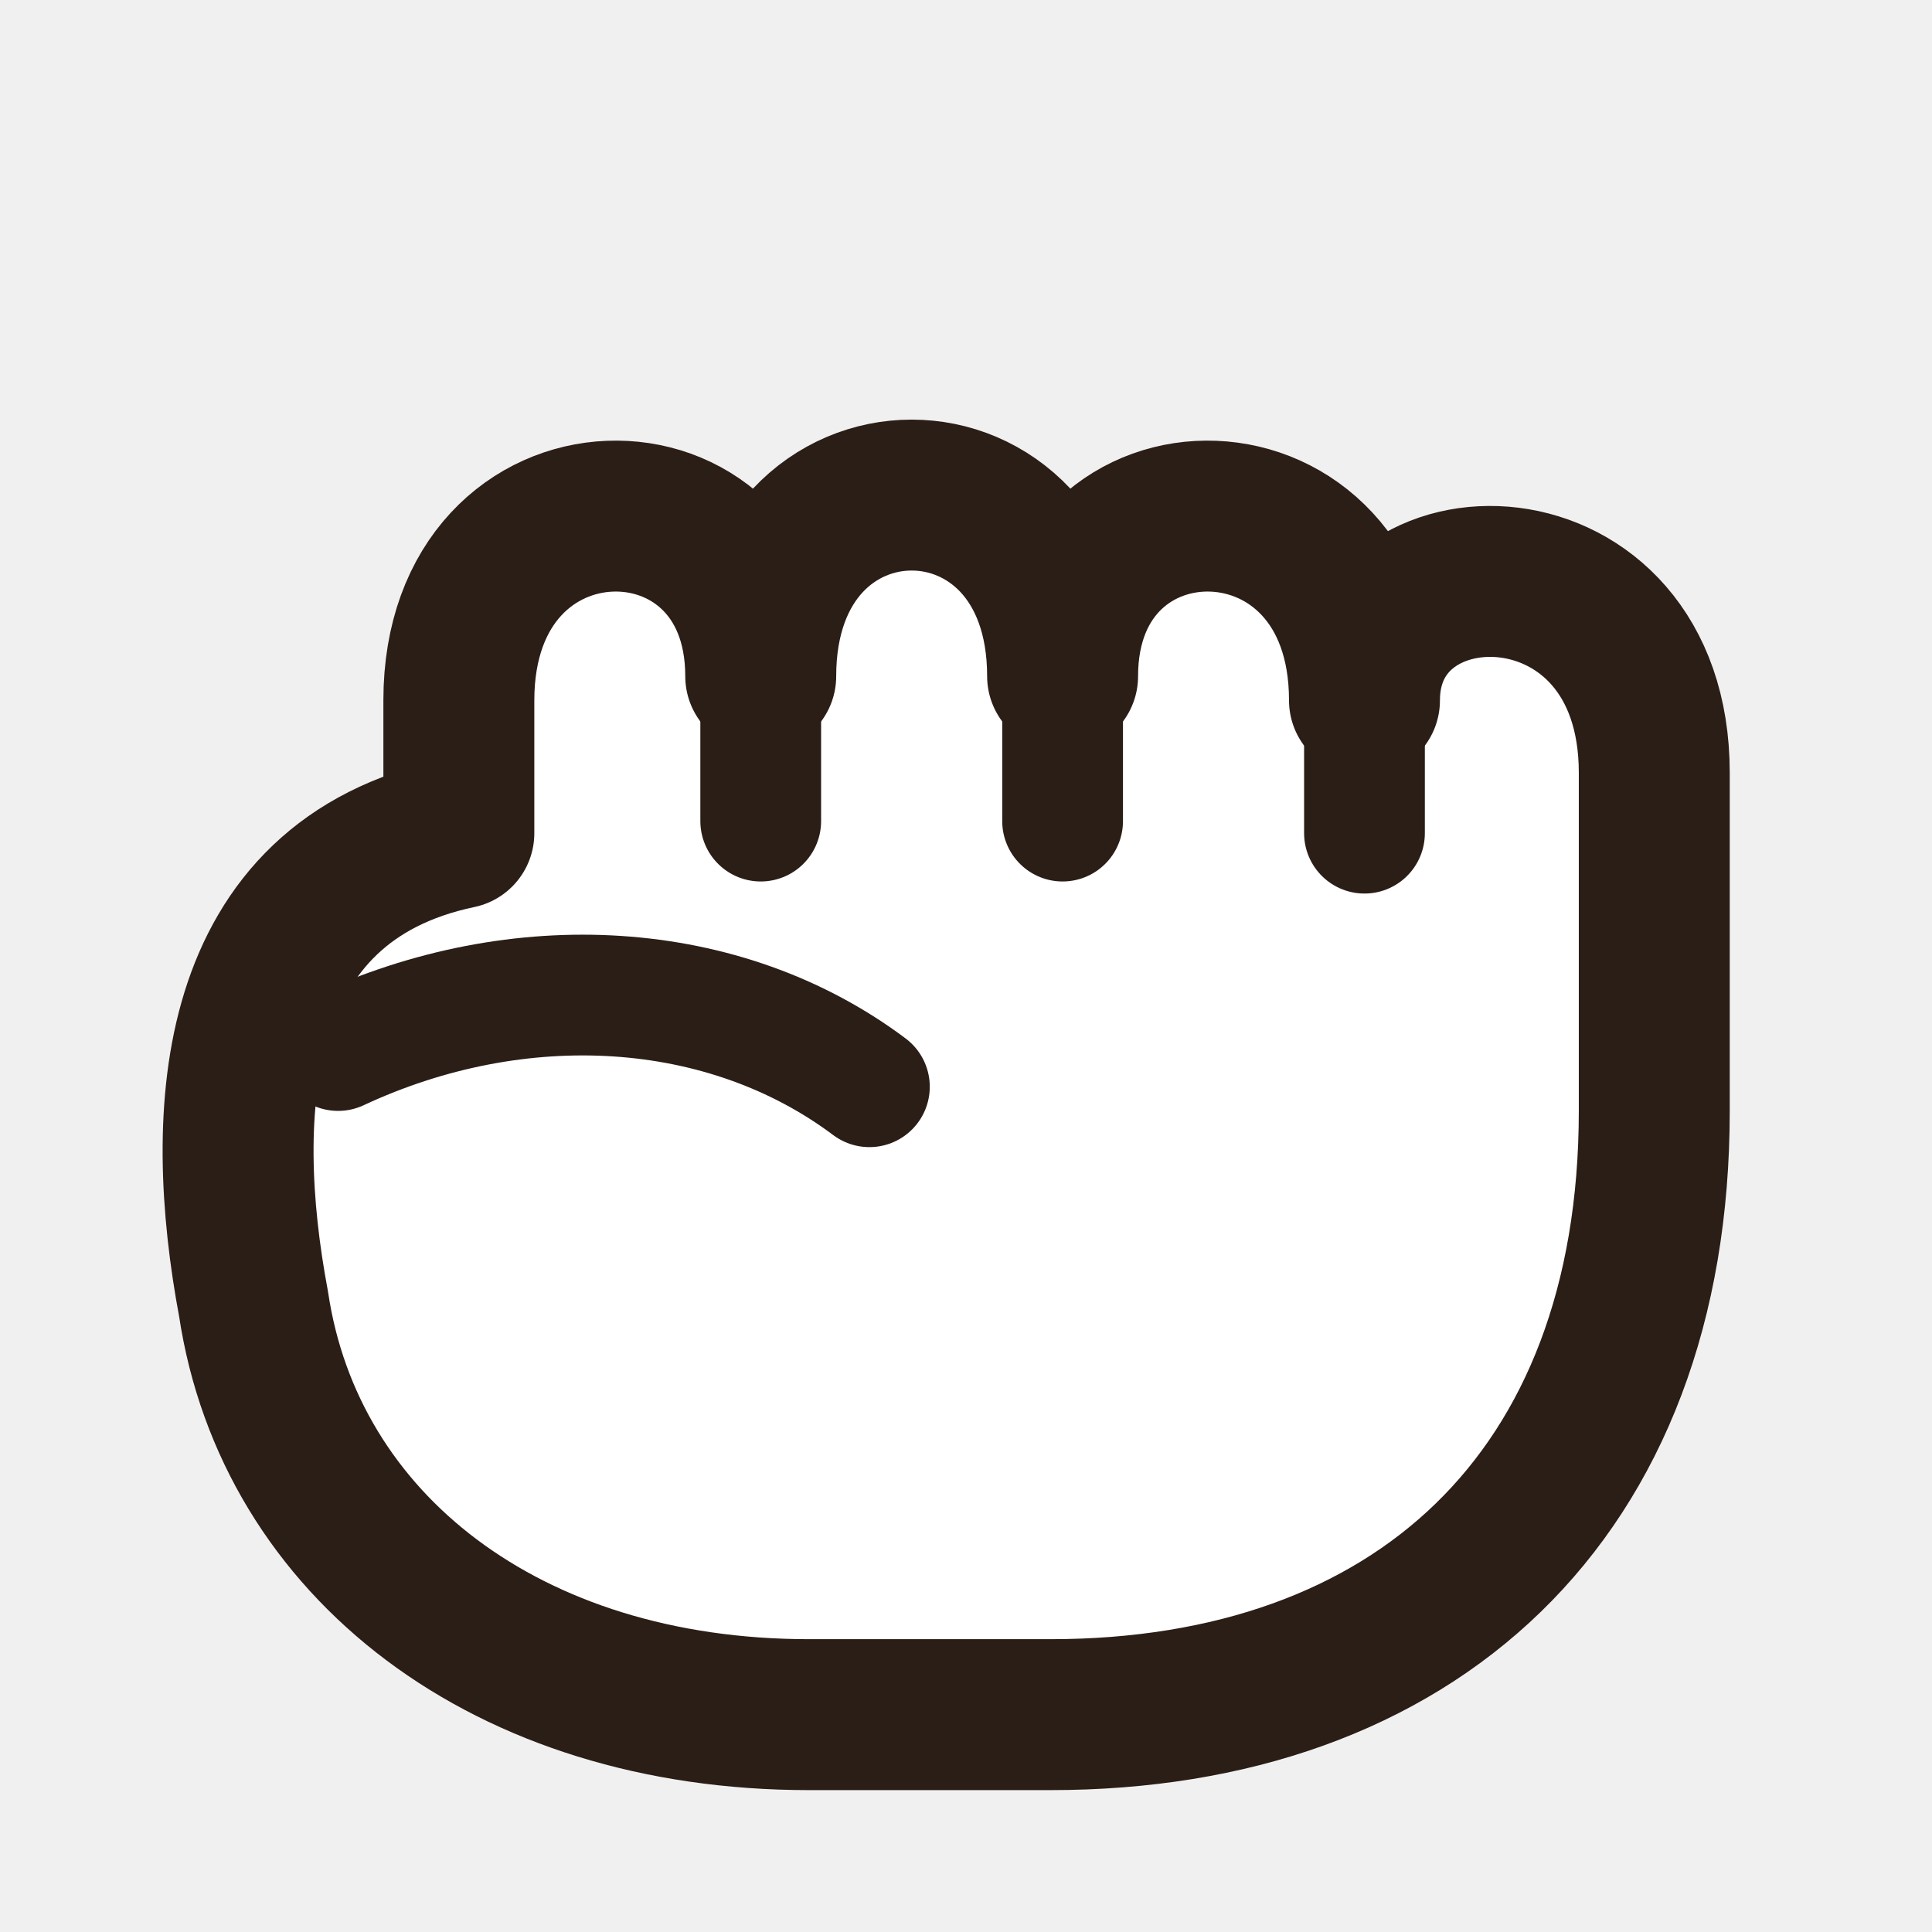
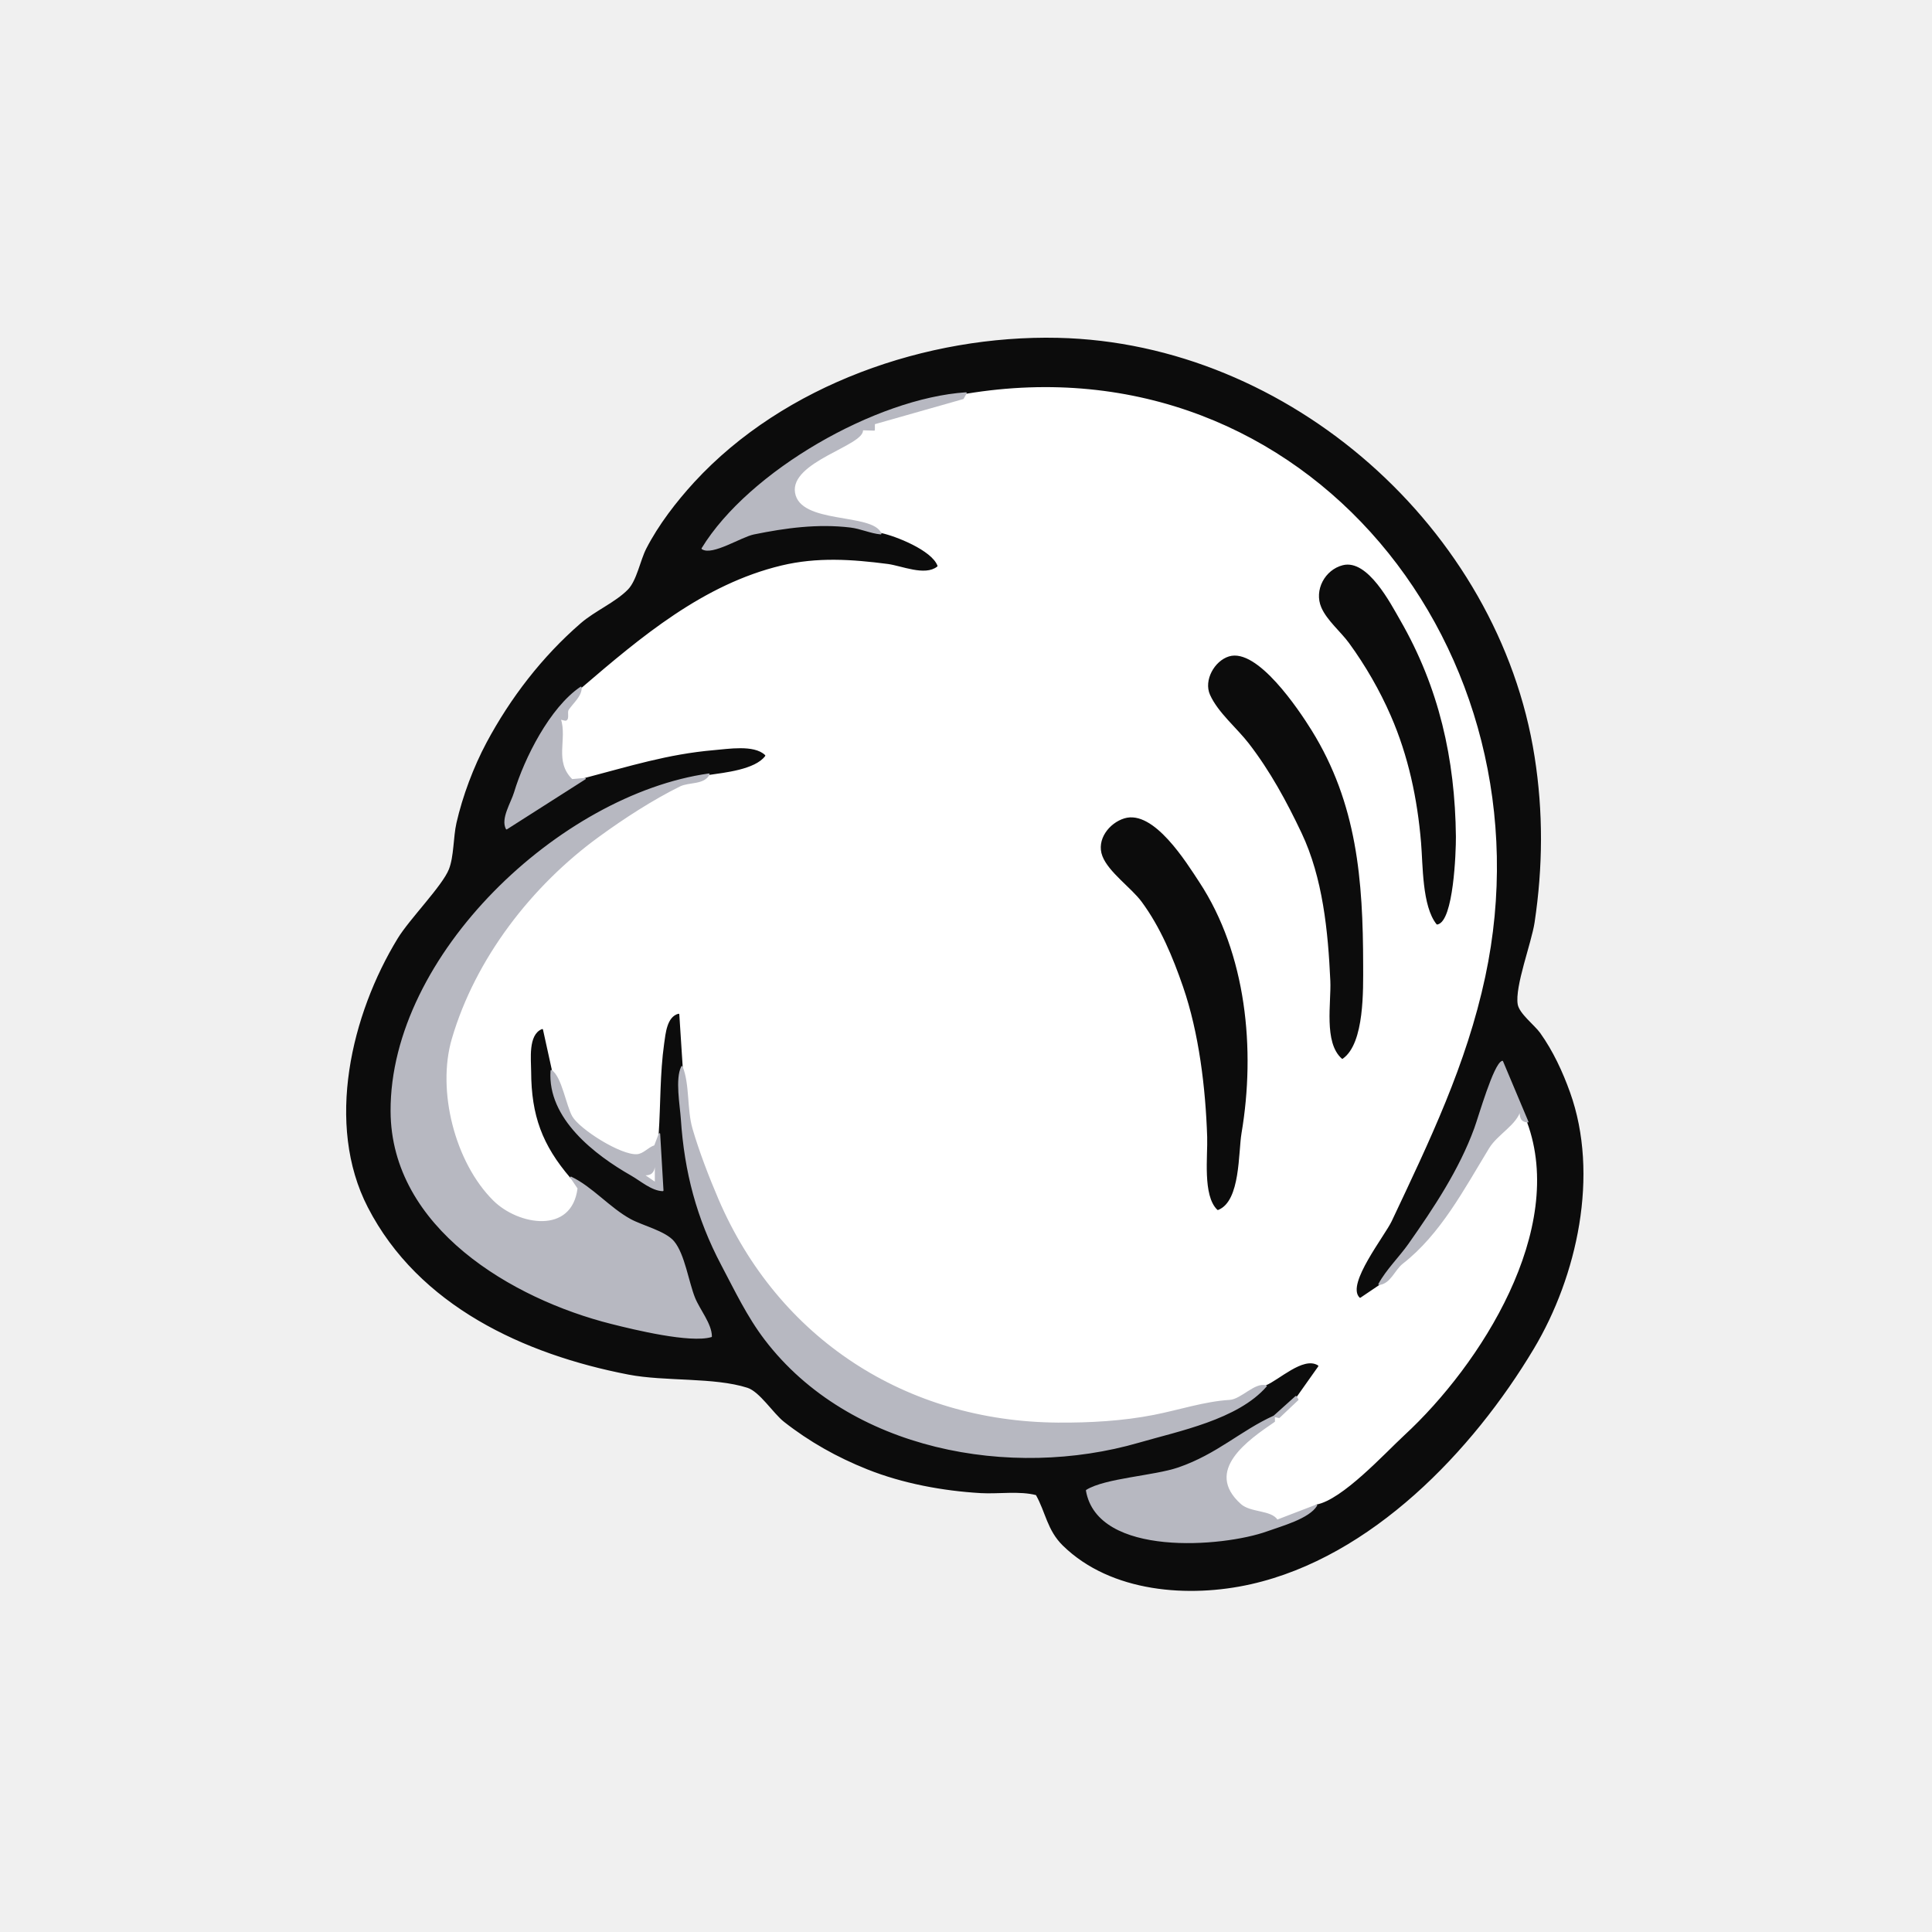
- <svg xmlns="http://www.w3.org/2000/svg" width="32" height="32" viewBox="0 0 32 32">
-   <path d="M 7.6 11.6 C 7.6 7.6 12.6 7.6 12.6 11.2 C 12.6 7.2 17.6 7.2 17.6 11.2 C 17.6 7.6 22.6 7.6 22.6 11.6 C 22.6 8.8 27.4 8.8 27.4 12.8 L 27.4 18.4 C 27.4 24.8 23.4 28.4 17.4 28.4 L 13.4 28.4 C 8.4 28.4 4.8 25.6 4.2 21.6 C 3.6 18.4 3.8 14.6 7.6 13.8 Z" fill="#fff" stroke="#2b1e16" stroke-width="2.5" stroke-linejoin="round" />
-   <g stroke="#2b1e16" stroke-width="2" stroke-linecap="round" fill="none">
-     <path d="M 12.6 11.2 V 13.6" />
-     <path d="M 17.6 11.2 V 13.6" />
-     <path d="M 22.6 11.6 V 13.8" />
-     <path d="M 5.6 17.4 C 8.6 16 12 16.2 14.4 18" />
-   </g>
+ <svg xmlns="http://www.w3.org/2000/svg" viewBox="0 0 326 326" width="48" height="48">
+   <path d="M232.7 216.7C234.57 216.51 235.24 214.22 236.62 213.14C242.98 208.18 246.93 200.63 251.17 193.67C252.64 191.28 255.89 189.72 256.5 187.22C256.59 188.45 256.52 189.14 257.78 189.29C264.54 207.52 249.94 230.36 237.07 242.25C233.7 245.37 226.56 253.2 222.14 254C219.93 254.85 217.71 255.7 215.5 256.55C214.48 254.89 210.98 255.39 209.29 253.87C202.9 248.11 210.55 242.87 215.01 239.83C215 239.55 215 239.26 214.99 238.98C215.27 239.04 215.55 239.09 215.83 239.15C216.88 238.15 217.93 237.16 218.98 236.17C218.88 236 218.78 235.83 218.67 235.67C219.89 233.95 221.11 232.22 222.33 230.5C219.95 229 215.84 233 213.63 233.88C211.79 233.32 209.51 236.21 207.49 236.34C203.29 236.59 198.99 238.03 194.75 238.86C189.47 239.9 183.88 240.21 178.51 240.17C152.79 239.99 131.23 225.94 121.12 202.4C119.51 198.65 117.82 194.24 116.73 190.48C115.77 187.16 116.28 183.07 115.07 180C114.88 177.06 114.69 174.12 114.5 171.18C112.66 171.67 112.44 174.36 112.19 176.11C111.48 181.17 111.6 186.28 111.27 191.33C111.01 192.01 110.76 192.68 110.5 193.36C109.4 193.71 108.64 194.81 107.48 194.88C104.72 195.07 97.75 190.67 96.46 188.44C95.41 186.62 94.67 181.71 93.02 180.67C92.51 178.37 92.01 176.06 91.5 173.76C89.23 174.66 89.74 178.73 89.75 180.83C89.78 188.22 91.62 193.16 96.33 198.66C96.75 199.27 97.16 199.89 97.58 200.5C96.59 208.51 87.39 206.88 83.16 202.68C76.63 196.21 73.55 184.01 76.12 175.25C80.09 161.69 89.59 149.41 100.95 141.13C105.28 137.97 110.13 134.84 114.71 132.58C116.21 131.84 118.8 132.32 119.61 130.64C122.23 130.25 127.35 129.73 129.01 127.5C127.21 125.76 122.83 126.51 120.5 126.7C112.69 127.37 106.19 129.44 98.72 131.39C97.98 131.45 97.24 131.52 96.5 131.59C93.31 128.46 95.65 124.74 94.5 121.28C94.61 121.3 95.36 121.51 95.45 121.49C96.02 121.29 95.52 120.21 95.86 119.7C96.62 118.57 98.11 117.36 98.02 115.99C108.08 107.37 118.6 98.48 131.83 95.3C137.88 93.85 143.76 94.25 149.83 95.04C152.16 95.35 156.08 97.1 158.07 95.5C157.12 92.98 151.15 90.58 148.61 90.05C147.2 86.62 134.93 88.66 134.03 83.16C133.14 77.75 145.9 75.07 145.5 72.48C146.17 72.5 146.83 72.52 147.5 72.54C147.5 72.19 147.5 71.83 147.5 71.48C152.5 70.06 157.5 68.64 162.5 67.22C162.67 66.92 162.83 66.62 163 66.32C220.73 56.73 262.44 110.13 250.74 164.84C247.56 179.71 241.33 192.57 234.94 206.12C233.77 208.59 227.3 216.73 229.5 218.86C230.57 218.14 231.63 217.42 232.7 216.7ZM242.5 155.88C245.13 155.42 245.56 143.78 245.54 141.17C245.4 128.03 242.68 116.03 236.15 104.7C234.53 101.88 230.71 94.47 226.62 95.49C223.67 96.23 221.84 99.6 223.07 102.45C224.01 104.62 226.34 106.52 227.73 108.43C230.49 112.21 232.93 116.44 234.79 120.72C237.76 127.52 239.29 134.76 239.91 142.17C240.23 145.9 240.07 152.87 242.5 155.88ZM226.5 178.54C230.14 176 229.89 166.89 229.89 162.83C229.87 148.5 228.87 135.63 221.2 123.28C219 119.74 212.1 109.45 207.41 110.88C205.03 111.61 203.22 114.82 204.29 117.19C205.62 120.16 208.82 122.78 210.81 125.36C214.42 130.03 217.21 135.18 219.72 140.47C223.34 148.1 224.22 157.15 224.6 165.5C224.77 169.18 223.47 175.88 226.5 178.54ZM205.5 204.05C209.2 202.6 208.81 194.47 209.37 191.17C211.75 177.08 210.19 160.96 202.26 148.91C200.09 145.61 194.62 136.72 189.75 138.21C187.25 138.98 185.1 141.73 186.13 144.41C187.15 147.08 190.99 149.72 192.74 152.09C195.92 156.41 198 161.42 199.74 166.46C202.44 174.28 203.55 183.58 203.82 191.83C203.93 195.03 203.04 201.72 205.5 204.05ZM110.62 193.86C110.62 195.78 110.62 197.7 110.62 199.62C109.91 199.13 109.19 198.65 108.48 198.17C111.22 198.52 110.1 195.77 110.62 193.86ZM205.75 259.38C202.9 259.38 200.06 259.38 197.21 259.38C200.06 259.38 202.9 259.38 205.75 259.38Z" fill="#ffffff" fill-rule="evenodd" stroke="#ffffff" stroke-width="0.25" stroke-linejoin="round" />
+   <path d="M174.89 252.17C172.05 251.42 168.47 251.99 165.5 251.82C159.1 251.45 152.32 250.19 146.37 247.81C141.31 245.79 136.65 243.18 132.36 239.81C130.54 238.37 128.27 234.73 126.15 234.05C120.49 232.24 112.22 233.01 106.06 231.82C88.5 228.43 70.72 220.25 62.18 203.67C54.97 189.7 59.4 171.19 67.22 158.4C69.19 155.17 74.74 149.56 75.86 146.73C76.73 144.53 76.6 141.29 77.14 138.9C78.17 134.38 80.02 129.45 82.2 125.37C86.24 117.82 91.57 110.89 98.08 105.25C100.46 103.19 103.92 101.74 106.05 99.56C107.57 97.99 108.14 94.62 109.16 92.63C111.23 88.61 114.2 84.76 117.26 81.42C132.4 64.99 156.42 56.64 178.49 57.13C217.51 57.99 252.81 89.32 258.82 127.71C260.29 137.06 260.22 146.27 258.82 155.62C258.3 159.08 255.46 166.42 255.97 169.49C256.25 171.12 258.83 173.04 259.79 174.38C261.95 177.41 263.56 180.88 264.81 184.37C269.77 198.22 266.01 215.31 258.7 227.53C248.39 244.78 231.34 262.62 211.06 267.19C200.66 269.54 187.51 268.61 179.44 260.72C176.8 258.14 176.57 255.15 174.89 252.17ZM163 66.32C147.89 67.32 126.47 79.52 118.5 92.56C120.15 93.68 125.04 90.49 127.18 90.06C132.56 88.96 137.99 88.23 143.5 88.89C145.26 89.1 146.9 89.89 148.61 90.05C151.15 90.58 157.12 92.98 158.07 95.5C156.08 97.1 152.16 95.35 149.83 95.04C143.76 94.25 137.88 93.85 131.83 95.3C118.6 98.48 108.08 107.37 98.02 115.99C92.9 119.44 88.59 127.98 86.86 133.73C86.33 135.49 84.59 138.16 85.48 139.83C89.89 137.02 94.31 134.2 98.72 131.39C106.19 129.44 112.69 127.37 120.5 126.7C122.83 126.51 127.21 125.76 129.01 127.5C127.35 129.73 122.23 130.25 119.61 130.64C94.62 134.17 65.93 161.17 66.03 187.5C66.11 207.11 86.5 219.09 103.18 223.28C107.02 224.25 116.45 226.54 120 225.5C119.98 223.39 117.97 221.03 117.16 219.01C116.1 216.38 115.43 211.66 113.65 209.53C112.24 207.83 108.31 206.89 106.35 205.81C102.83 203.89 99.83 200.3 96.33 198.66C91.62 193.16 89.78 188.22 89.75 180.83C89.74 178.73 89.23 174.66 91.5 173.76C92.01 176.06 92.51 178.37 93.02 180.67C92.47 188.68 100.47 194.79 106.56 198.26C108.15 199.17 110.01 200.82 111.83 200.87C111.65 197.69 111.46 194.51 111.27 191.33C111.6 186.28 111.48 181.17 112.19 176.11C112.44 174.36 112.66 171.67 114.5 171.18C114.69 174.12 114.88 177.06 115.07 180C114.03 182.08 114.85 186.45 115.01 188.83C115.6 197.74 117.66 205.53 121.79 213.37C124.08 217.7 126.15 222.09 129.15 226.02C143.4 244.67 170.57 249.57 192.16 243.31C198.9 241.35 208.79 239.43 213.63 233.88C215.84 233 219.95 229 222.33 230.5C221.11 232.22 219.89 233.95 218.67 235.67C217.45 236.77 216.22 237.88 214.99 238.98C209.42 241.5 205.45 245.46 198.86 247.73C194.75 249.14 186.5 249.54 183.36 251.5C185.27 262.65 206.37 260.95 213.79 258.27C216.15 257.41 220.85 256.16 222.14 254C226.56 253.2 233.7 245.37 237.07 242.25C249.94 230.36 264.54 207.52 257.78 189.29C256.35 185.9 254.93 182.51 253.5 179.12C252.12 179.61 249.63 188.37 248.88 190.42C246.33 197.41 242.03 203.89 237.77 209.94C236.2 212.17 233.98 214.33 232.7 216.7C231.63 217.42 230.57 218.14 229.5 218.86C227.3 216.73 233.77 208.59 234.94 206.12C241.33 192.57 247.56 179.71 250.74 164.84C262.44 110.13 220.73 56.73 163 66.32ZM242.5 155.88C240.07 152.87 240.23 145.9 239.91 142.17C239.29 134.76 237.76 127.52 234.79 120.72C232.93 116.44 230.49 112.21 227.73 108.43C226.34 106.52 224.01 104.62 223.07 102.45C221.84 99.6 223.67 96.23 226.62 95.49C230.71 94.47 234.53 101.88 236.15 104.7C242.68 116.03 245.4 128.03 245.54 141.17C245.56 143.78 245.13 155.42 242.5 155.88ZM226.5 178.54C223.47 175.88 224.77 169.18 224.6 165.5C224.22 157.15 223.34 148.1 219.72 140.47C217.21 135.18 214.42 130.03 210.81 125.36C208.82 122.78 205.62 120.16 204.29 117.19C203.22 114.82 205.03 111.61 207.41 110.88C212.1 109.45 219 119.74 221.2 123.28C228.87 135.63 229.87 148.5 229.89 162.83C229.89 166.89 230.14 176 226.5 178.54ZM205.5 204.05C203.04 201.72 203.93 195.03 203.82 191.83C203.55 183.58 202.44 174.28 199.74 166.46C198 161.42 195.92 156.41 192.74 152.09C190.99 149.72 187.15 147.08 186.13 144.41C185.1 141.73 187.25 138.98 189.75 138.21C194.62 136.72 200.09 145.61 202.26 148.91C210.19 160.96 211.75 177.08 209.37 191.17C208.81 194.47 209.2 202.6 205.5 204.05Z" fill="#0c0c0c" fill-rule="evenodd" stroke="#0c0c0c" stroke-width="0.25" stroke-linejoin="round" />
+   <path d="M163 66.32C162.83 66.62 162.67 66.92 162.5 67.22C157.5 68.64 152.5 70.06 147.5 71.48C147.5 71.83 147.5 72.19 147.5 72.54C146.83 72.52 146.17 72.5 145.5 72.48C145.9 75.07 133.14 77.75 134.03 83.16C134.93 88.66 147.2 86.62 148.61 90.05C146.9 89.89 145.26 89.1 143.5 88.89C137.99 88.23 132.56 88.96 127.18 90.06C125.04 90.49 120.15 93.68 118.5 92.56C126.47 79.52 147.89 67.32 163 66.32ZM98.02 115.99C98.11 117.36 96.62 118.57 95.86 119.7C95.52 120.21 96.02 121.29 95.45 121.49C95.36 121.51 94.61 121.3 94.5 121.28C95.65 124.74 93.31 128.46 96.5 131.59C97.24 131.52 97.98 131.45 98.72 131.39C94.31 134.2 89.89 137.02 85.48 139.83C84.59 138.16 86.33 135.49 86.86 133.73C88.59 127.98 92.9 119.44 98.02 115.99ZM119.61 130.64C118.8 132.32 116.21 131.84 114.71 132.58C110.13 134.84 105.28 137.97 100.95 141.13C89.59 149.41 80.09 161.69 76.12 175.25C73.55 184.01 76.63 196.21 83.16 202.68C87.39 206.88 96.59 208.51 97.58 200.5C97.16 199.89 96.75 199.27 96.33 198.66C99.83 200.3 102.83 203.89 106.35 205.81C108.31 206.89 112.24 207.83 113.65 209.53C115.43 211.66 116.1 216.38 117.16 219.01C117.97 221.03 119.98 223.39 120 225.5C116.45 226.54 107.02 224.25 103.18 223.28C86.5 219.09 66.11 207.11 66.03 187.5C65.93 161.17 94.62 134.17 119.61 130.64ZM257.78 189.29C256.52 189.14 256.59 188.45 256.5 187.22C255.89 189.72 252.64 191.28 251.17 193.67C246.93 200.63 242.98 208.18 236.62 213.14C235.24 214.22 234.57 216.51 232.7 216.7C233.98 214.33 236.2 212.17 237.77 209.94C242.03 203.89 246.33 197.41 248.88 190.42C249.63 188.37 252.12 179.61 253.5 179.12C254.93 182.51 256.35 185.9 257.78 189.29ZM115.07 180C116.28 183.07 115.77 187.16 116.73 190.48C117.82 194.24 119.51 198.65 121.12 202.4C131.23 225.94 152.79 239.99 178.51 240.17C183.88 240.21 189.47 239.9 194.75 238.86C198.99 238.03 203.29 236.59 207.49 236.34C209.51 236.21 211.79 233.32 213.63 233.88C208.79 239.43 198.9 241.35 192.16 243.31C170.57 249.57 143.4 244.67 129.15 226.02C126.15 222.09 124.08 217.7 121.79 213.37C117.66 205.53 115.6 197.74 115.01 188.83C114.85 186.45 114.03 182.08 115.07 180ZM93.02 180.67C94.67 181.71 95.41 186.62 96.46 188.44C97.75 190.67 104.72 195.07 107.48 194.88C108.64 194.81 109.4 193.71 110.5 193.36C110.76 192.68 111.01 192.01 111.27 191.33C111.46 194.51 111.65 197.69 111.83 200.87C110.01 200.82 108.15 199.17 106.56 198.26C100.47 194.79 92.47 188.68 93.02 180.67ZM110.62 193.86C110.1 195.77 111.22 198.52 108.48 198.17C109.19 198.65 109.91 199.13 110.62 199.62C110.62 197.7 110.62 195.78 110.62 193.86ZM218.67 235.67C218.78 235.83 218.88 236 218.98 236.17C217.93 237.16 216.88 238.15 215.83 239.15C215.55 239.09 215.27 239.04 214.99 238.98C216.22 237.88 217.45 236.77 218.67 235.67ZM214.99 238.98C215 239.26 215 239.55 215.01 239.83C210.55 242.87 202.9 248.11 209.29 253.87C210.98 255.39 214.48 254.89 215.5 256.55C217.71 255.7 219.93 254.85 222.14 254C220.85 256.16 216.15 257.41 213.79 258.27C206.37 260.95 185.27 262.65 183.36 251.5C186.5 249.54 194.75 249.14 198.86 247.73C205.45 245.46 209.42 241.5 214.99 238.98ZM205.75 259.38C202.9 259.38 200.06 259.38 197.21 259.38C200.06 259.38 202.9 259.38 205.75 259.38Z" fill="#b7b8c1" fill-rule="evenodd" stroke="#b7b8c1" stroke-width="0.25" stroke-linejoin="round" />
</svg>
